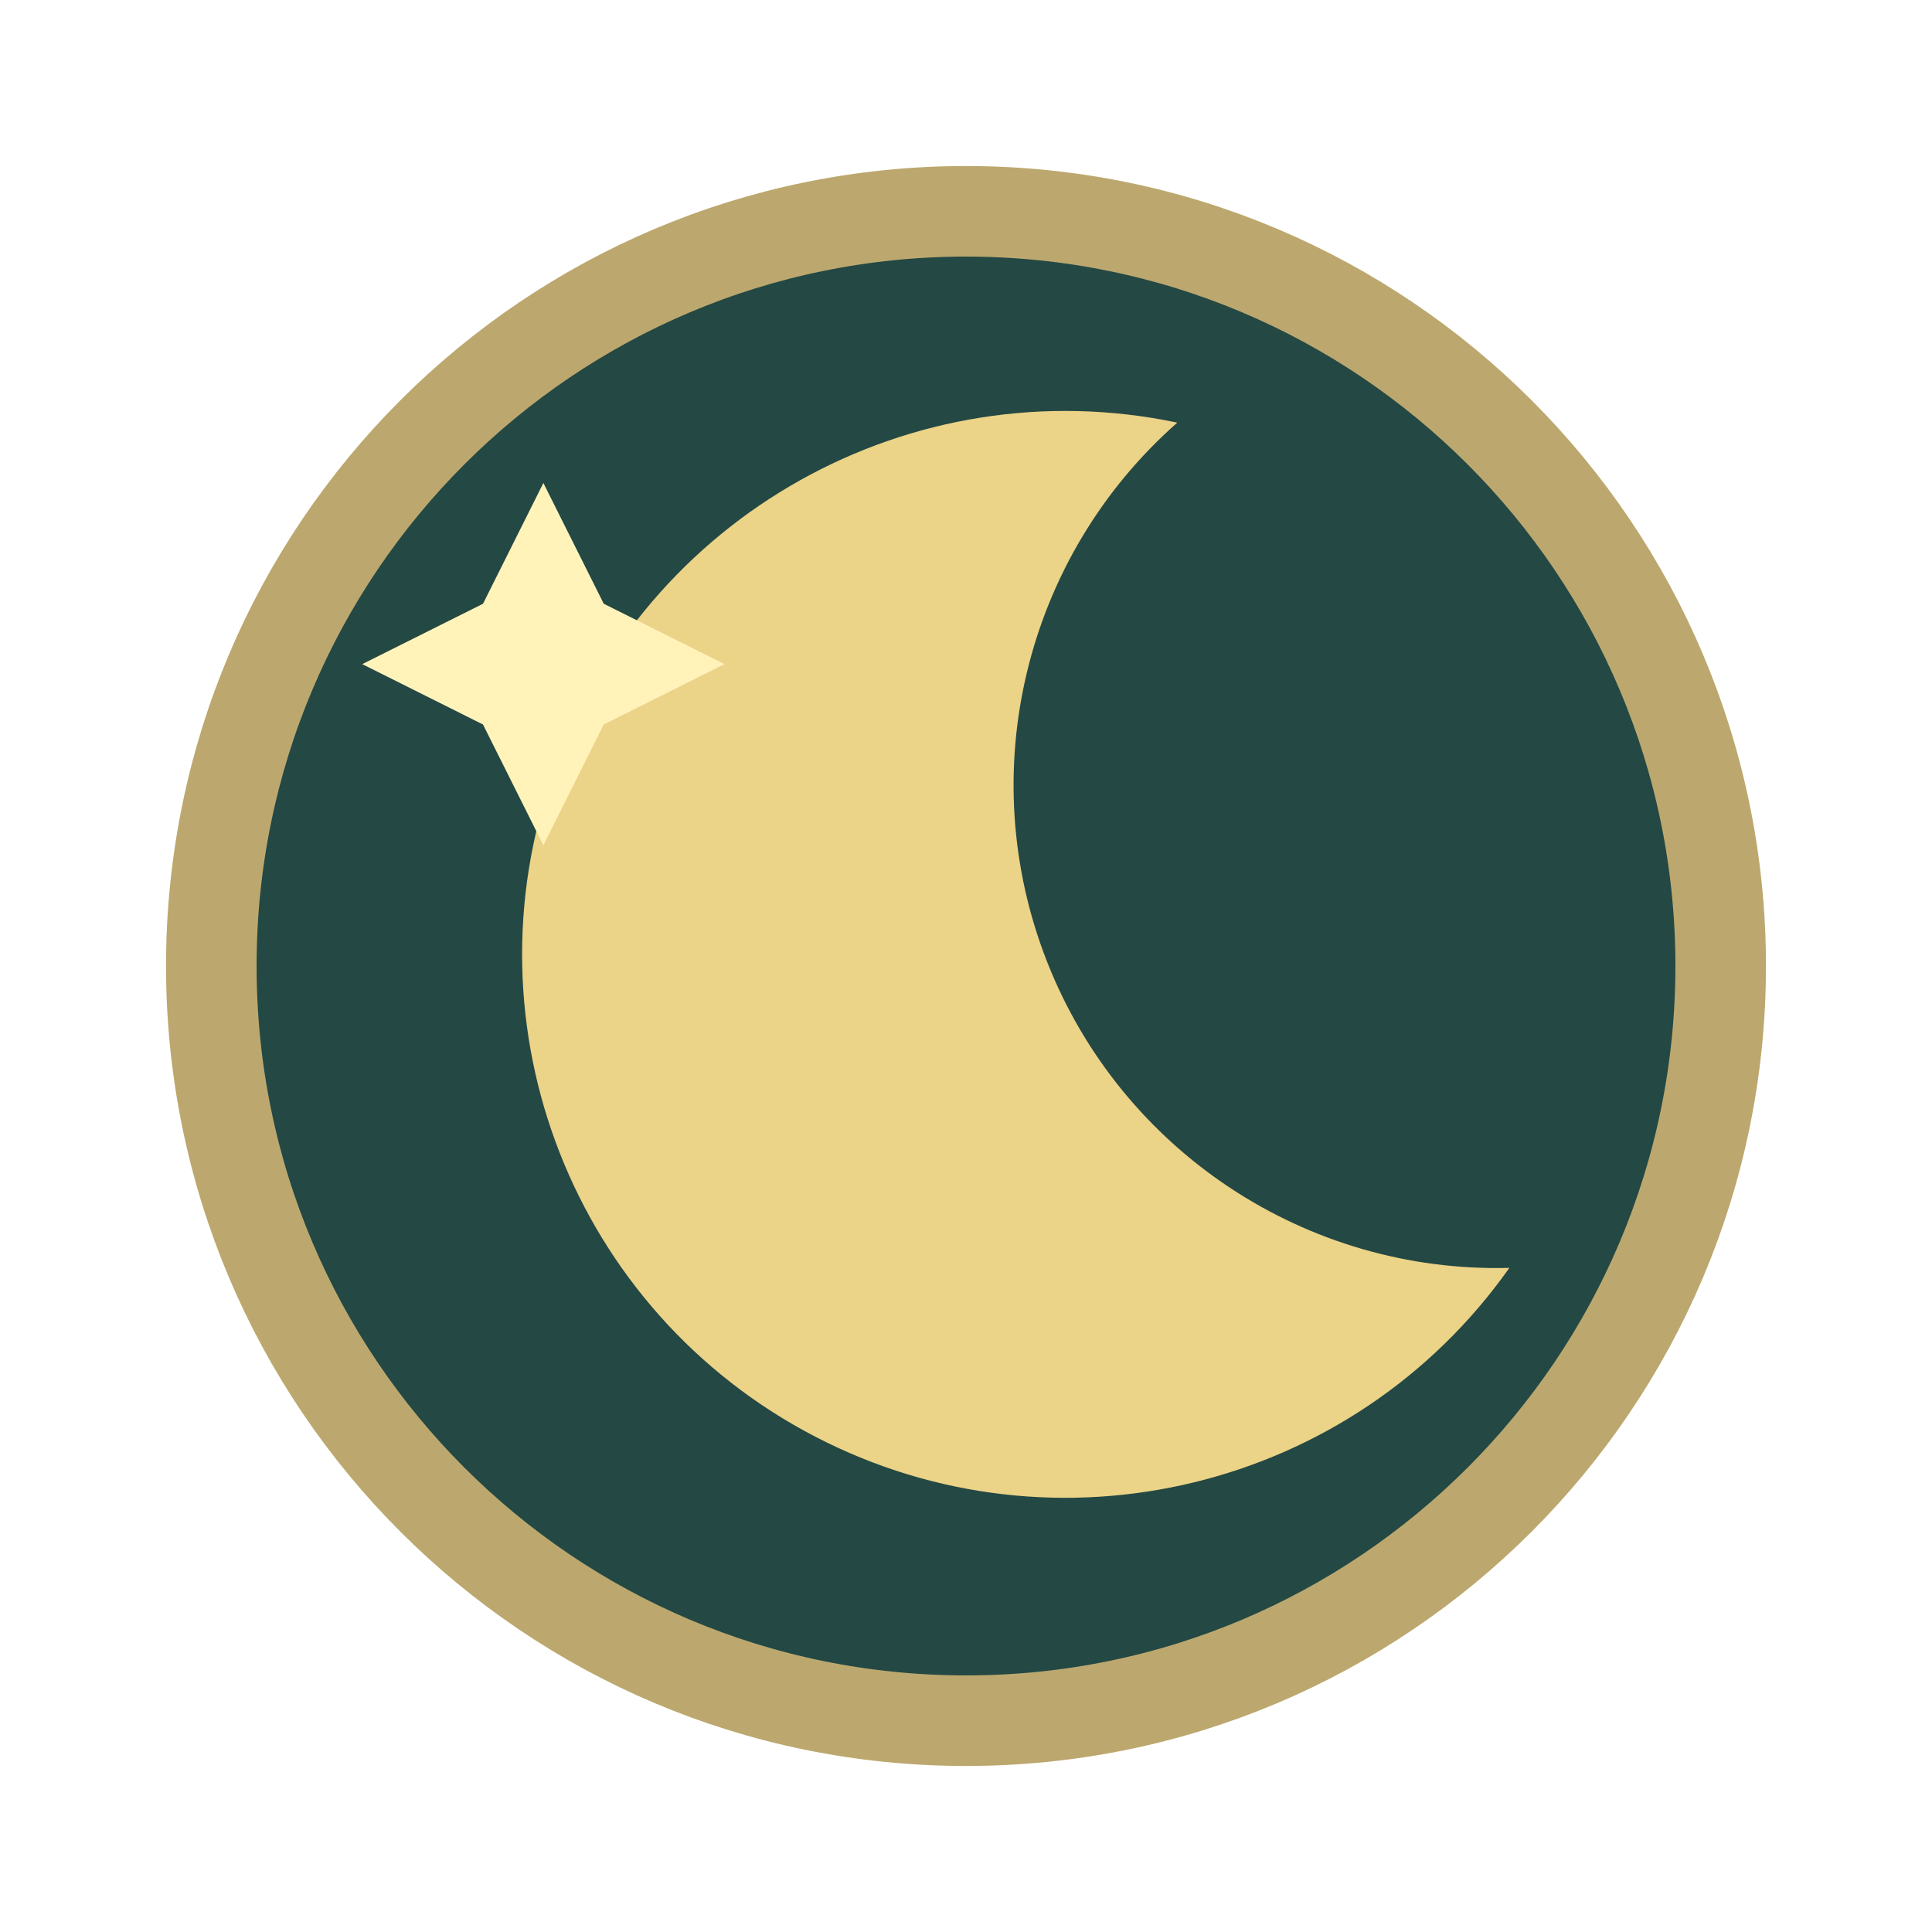
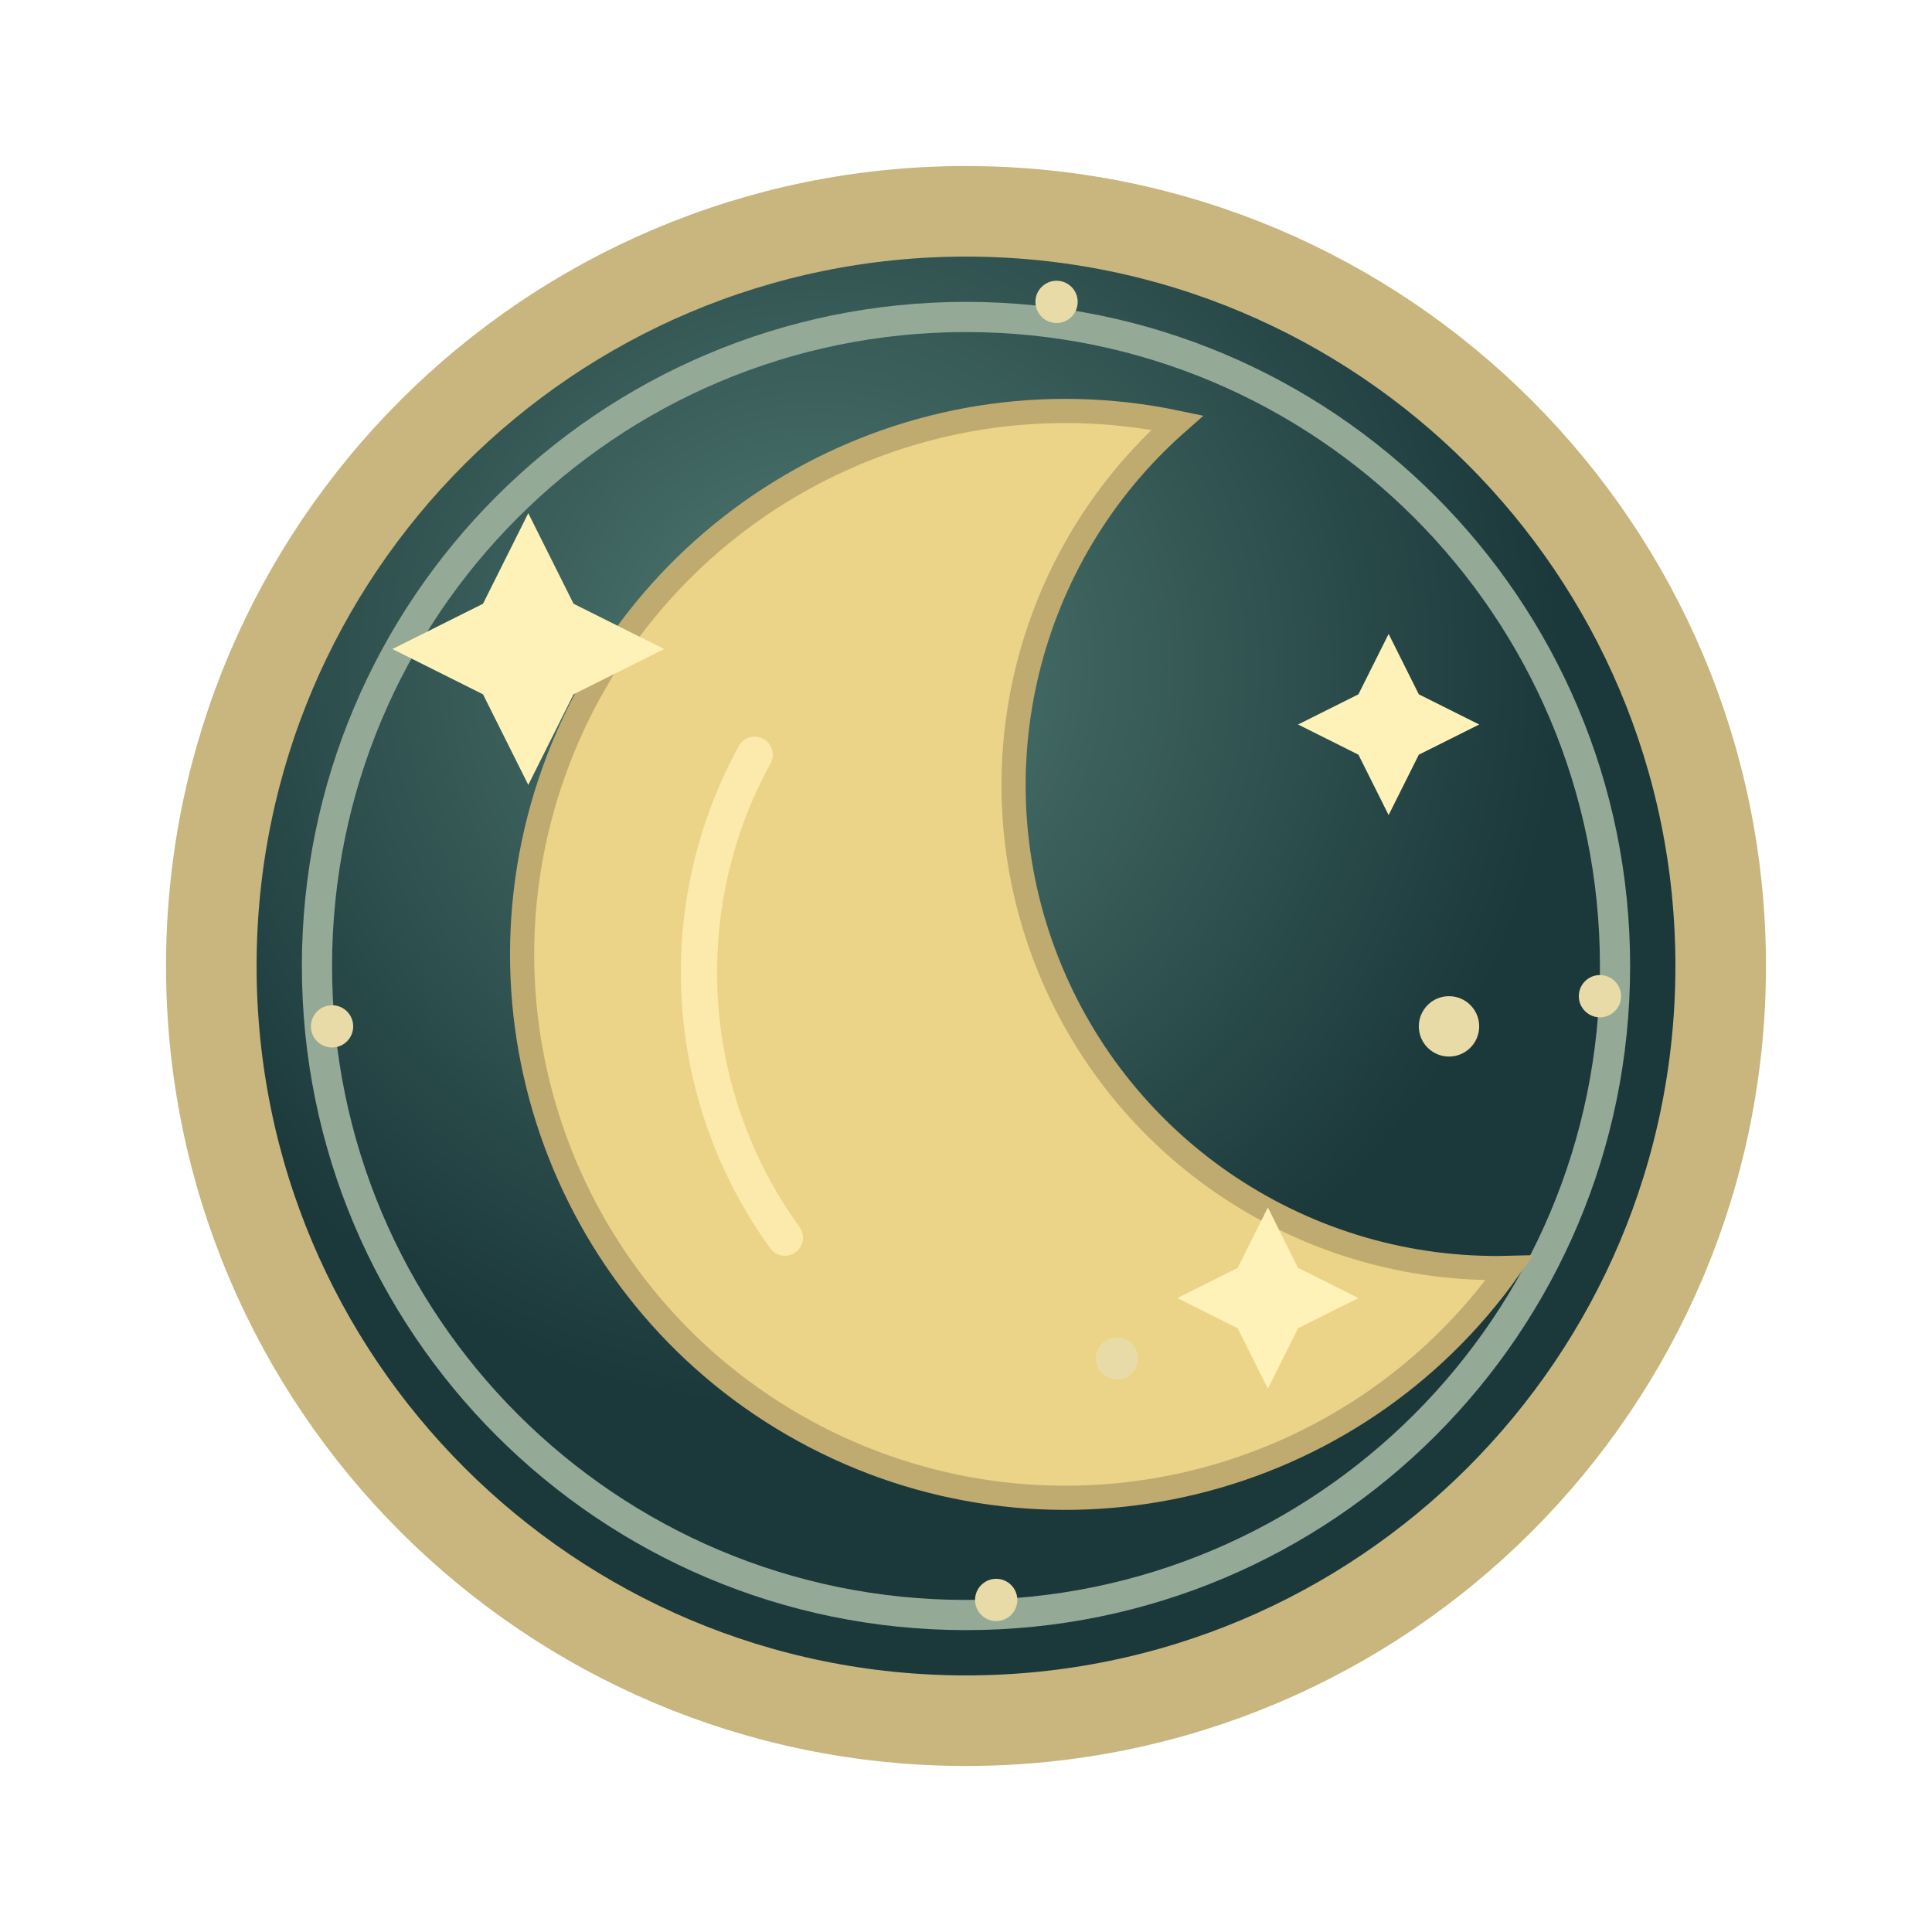
<svg xmlns="http://www.w3.org/2000/svg" viewBox="0 0 64 64">
-   <circle cx="32" cy="32" r="25" fill="#244844" stroke="#bca86e" stroke-width="3" />
-   <path d="M39 14a18 18 0 1 0 11 28A16 16 0 0 1 39 14Z" fill="#ebd387" />
-   <path d="m16 20 2-4 2 4 4 2-4 2-2 4-2-4-4-2z" fill="#fff3ba" />
+   <defs>
+     <radialGradient id="sky" cx=".4" cy=".3">
+       <stop stop-color="#507a71" />
+       <stop offset="1" stop-color="#1b383b" />
+     </radialGradient>
+   </defs>
+   <circle cx="32" cy="32" r="25" fill="url(#sky)" stroke="#c8b67e" stroke-width="3" />
+   <circle cx="32" cy="32" r="21.5" fill="none" stroke="#94aa97" stroke-width="1" />
+   <path d="M39 14a18 18 0 1 0 11 28A16 16 0 0 1 39 14Z" fill="#ebd387" stroke="#bfaa70" stroke-width=".8" />
+   <path d="M25 25a15 15 0 0 0 1 16" fill="none" stroke="#fff0b5" stroke-width="1.2" stroke-linecap="round" opacity=".8" />
+   <path d="m16 20 1.5-3 1.5 3 3 1.5-3 1.5-1.5 3-1.5-3-3-1.5zm29 3 1-2 1 2 2 1-2 1-1 2-1-2-2-1zm-4 19 1-2 1 2 2 1-2 1-1 2-1-2-2-1z" fill="#fff2b8" />
+   <g fill="#e9dba7">
+     <circle cx="35" cy="10" r=".7" />
+     <circle cx="53" cy="33" r=".7" />
+     <circle cx="33" cy="53" r=".7" />
+     <circle cx="11" cy="34" r=".7" />
+     <circle cx="48" cy="34" r="1" />
+     <circle cx="37" cy="45" r=".7" />
+   </g>
</svg>
